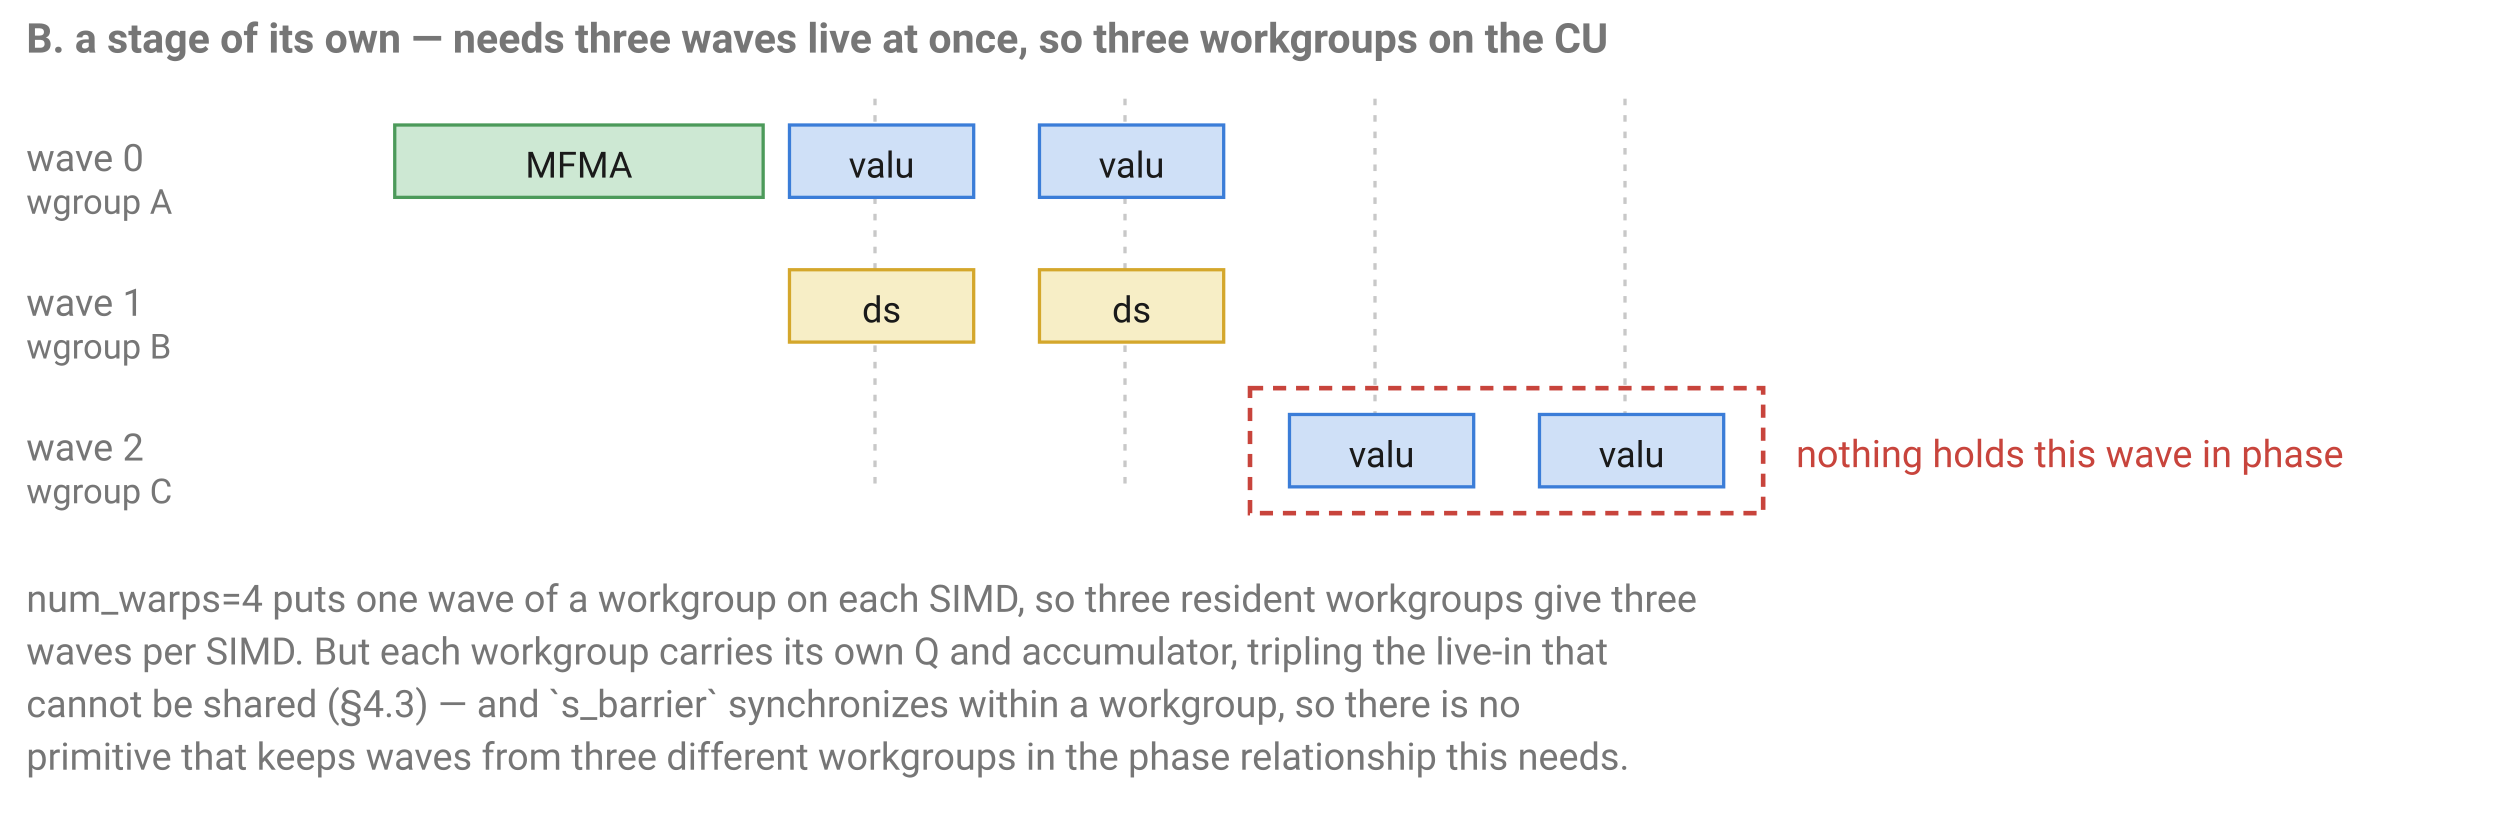
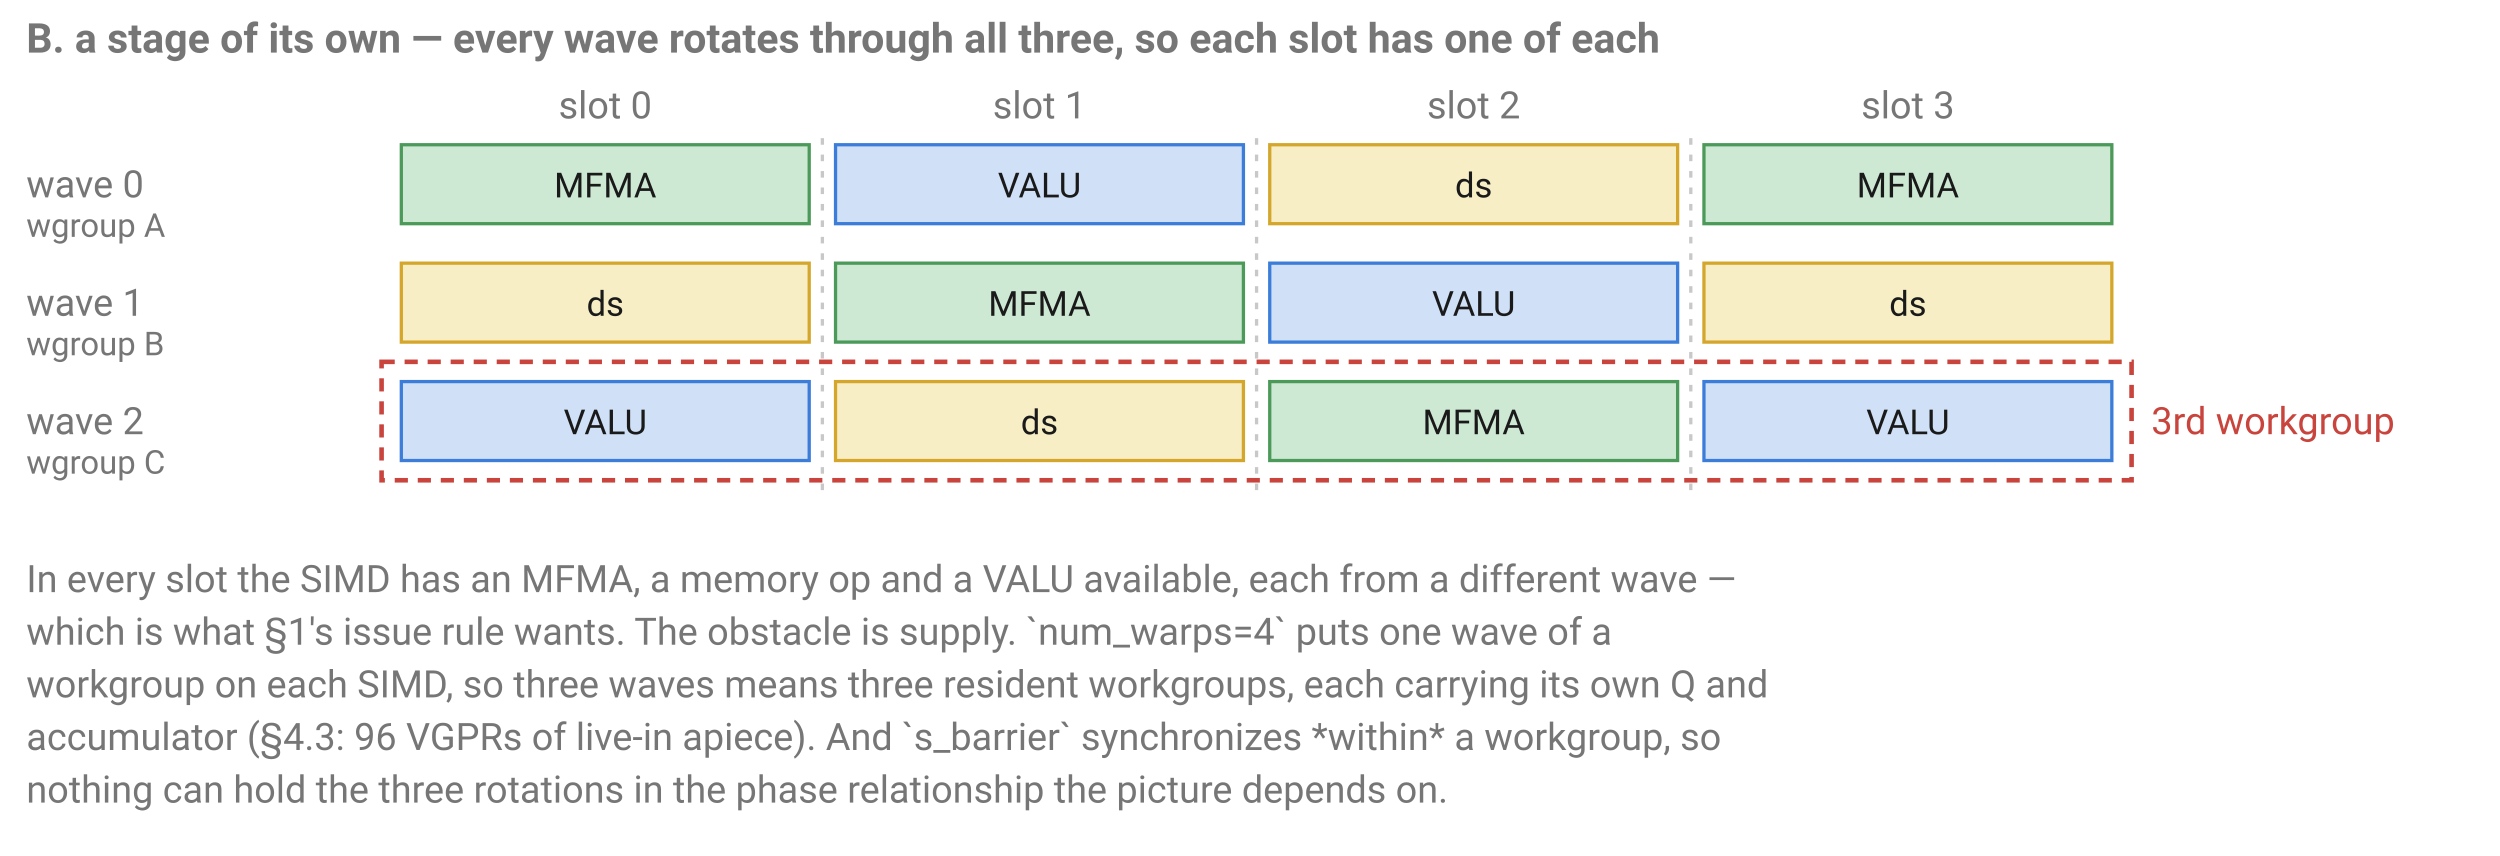
- <svg xmlns="http://www.w3.org/2000/svg" viewBox="0 0 760 250" width="760" height="250" font-family="system-ui, -apple-system, Segoe UI, Roboto, sans-serif">
+ <svg xmlns="http://www.w3.org/2000/svg" viewBox="0 0 760 260" width="760" height="260" font-family="system-ui, -apple-system, Segoe UI, Roboto, sans-serif">
  <style>
    .h    { font-size: 12.5px; font-weight: 600; fill: #767676; }
    .lbl  { font-size: 11.5px; fill: #767676; }
-     .wg   { font-size: 10.5px; fill: #767676; }
-     .in   { font-size: 11px; fill: #1a1a1a; }
+     .wg   { font-size: 10px; fill: #767676; }
+     .in   { font-size: 10.5px; fill: #1a1a1a; }
    .note { font-size: 11.5px; fill: #767676; }
    .bad  { font-size: 11.5px; fill: #c8443c; }
    .col  { stroke: #c8c8c8; stroke-width: 1; stroke-dasharray: 2 3; }
    .box  { fill: none; stroke: #c8443c; stroke-width: 1.4; stroke-dasharray: 4 3; }
  </style>
-   <text class="h" x="8" y="16">B. a stage of its own — needs three waves live at once, so three workgroups on the CU</text>
-   <line class="col" x1="266" y1="30" x2="266" y2="150" />
-   <line class="col" x1="342" y1="30" x2="342" y2="150" />
-   <line class="col" x1="418" y1="30" x2="418" y2="150" />
-   <line class="col" x1="494" y1="30" x2="494" y2="150" />
-   <text class="lbl" x="8" y="52">wave 0</text>
-   <text class="wg" x="8" y="65">wgroup A</text>
-   <rect x="120" y="38" width="112" height="22" fill="#cde8d3" stroke="#4c9a5a" />
-   <text class="in" x="176" y="54" text-anchor="middle">MFMA</text>
-   <rect x="240" y="38" width="56" height="22" fill="#cfe0f7" stroke="#3b7dd8" />
-   <text class="in" x="268" y="54" text-anchor="middle">valu</text>
-   <rect x="316" y="38" width="56" height="22" fill="#cfe0f7" stroke="#3b7dd8" />
-   <text class="in" x="344" y="54" text-anchor="middle">valu</text>
+   <text class="h" x="8" y="16">B. a stage of its own — every wave rotates through all three, so each slot has one of each</text>
+   <text class="lbl" x="184" y="36" text-anchor="middle">slot 0</text>
+   <text class="lbl" x="316" y="36" text-anchor="middle">slot 1</text>
+   <text class="lbl" x="448" y="36" text-anchor="middle">slot 2</text>
+   <text class="lbl" x="580" y="36" text-anchor="middle">slot 3</text>
+   <line class="col" x1="250" y1="42" x2="250" y2="150" />
+   <line class="col" x1="382" y1="42" x2="382" y2="150" />
+   <line class="col" x1="514" y1="42" x2="514" y2="150" />
+   <text class="lbl" x="8" y="60">wave 0</text>
+   <text class="wg" x="8" y="72">wgroup A</text>
+   <rect x="122" y="44" width="124" height="24" fill="#cde8d3" stroke="#4c9a5a" />
+   <text class="in" x="184" y="60" text-anchor="middle">MFMA</text>
+   <rect x="254" y="44" width="124" height="24" fill="#cfe0f7" stroke="#3b7dd8" />
+   <text class="in" x="316" y="60" text-anchor="middle">VALU</text>
+   <rect x="386" y="44" width="124" height="24" fill="#f7eec6" stroke="#d4a72c" />
+   <text class="in" x="448" y="60" text-anchor="middle">ds</text>
+   <rect x="518" y="44" width="124" height="24" fill="#cde8d3" stroke="#4c9a5a" />
+   <text class="in" x="580" y="60" text-anchor="middle">MFMA</text>
  <text class="lbl" x="8" y="96">wave 1</text>
-   <text class="wg" x="8" y="109">wgroup B</text>
-   <rect x="240" y="82" width="56" height="22" fill="#f7eec6" stroke="#d4a72c" />
-   <text class="in" x="268" y="98" text-anchor="middle">ds</text>
-   <rect x="316" y="82" width="56" height="22" fill="#f7eec6" stroke="#d4a72c" />
-   <text class="in" x="344" y="98" text-anchor="middle">ds</text>
-   <text class="lbl" x="8" y="140">wave 2</text>
-   <text class="wg" x="8" y="153">wgroup C</text>
-   <rect x="392" y="126" width="56" height="22" fill="#cfe0f7" stroke="#3b7dd8" />
-   <text class="in" x="420" y="142" text-anchor="middle">valu</text>
-   <rect x="468" y="126" width="56" height="22" fill="#cfe0f7" stroke="#3b7dd8" />
-   <text class="in" x="496" y="142" text-anchor="middle">valu</text>
-   <rect class="box" x="380" y="118" width="156" height="38" />
-   <text class="bad" x="546" y="142">nothing holds this wave in phase</text>
-   <text class="note" x="8" y="186">num_warps=4 puts one wave of a workgroup on each SIMD, so three resident workgroups give three</text>
-   <text class="note" x="8" y="202">waves per SIMD. But each workgroup carries its own Q and accumulator, tripling the live-in that</text>
-   <text class="note" x="8" y="218">cannot be shared (§4.3) — and `s_barrier` synchronizes within a workgroup, so there is no</text>
-   <text class="note" x="8" y="234">primitive that keeps waves from three different workgroups in the phase relationship this needs.</text>
+   <text class="wg" x="8" y="108">wgroup B</text>
+   <rect x="122" y="80" width="124" height="24" fill="#f7eec6" stroke="#d4a72c" />
+   <text class="in" x="184" y="96" text-anchor="middle">ds</text>
+   <rect x="254" y="80" width="124" height="24" fill="#cde8d3" stroke="#4c9a5a" />
+   <text class="in" x="316" y="96" text-anchor="middle">MFMA</text>
+   <rect x="386" y="80" width="124" height="24" fill="#cfe0f7" stroke="#3b7dd8" />
+   <text class="in" x="448" y="96" text-anchor="middle">VALU</text>
+   <rect x="518" y="80" width="124" height="24" fill="#f7eec6" stroke="#d4a72c" />
+   <text class="in" x="580" y="96" text-anchor="middle">ds</text>
+   <text class="lbl" x="8" y="132">wave 2</text>
+   <text class="wg" x="8" y="144">wgroup C</text>
+   <rect x="122" y="116" width="124" height="24" fill="#cfe0f7" stroke="#3b7dd8" />
+   <text class="in" x="184" y="132" text-anchor="middle">VALU</text>
+   <rect x="254" y="116" width="124" height="24" fill="#f7eec6" stroke="#d4a72c" />
+   <text class="in" x="316" y="132" text-anchor="middle">ds</text>
+   <rect x="386" y="116" width="124" height="24" fill="#cde8d3" stroke="#4c9a5a" />
+   <text class="in" x="448" y="132" text-anchor="middle">MFMA</text>
+   <rect x="518" y="116" width="124" height="24" fill="#cfe0f7" stroke="#3b7dd8" />
+   <text class="in" x="580" y="132" text-anchor="middle">VALU</text>
+   <rect class="box" x="116" y="110" width="532" height="36" />
+   <text class="bad" x="654" y="132">3rd workgroup</text>
+   <text class="note" x="8" y="180">In every slot the SIMD has an MFMA, a memory op and a VALU available, each from a different wave —</text>
+   <text class="note" x="8" y="196">which is what §1's issue rule wants. The obstacle is supply. `num_warps=4` puts one wave of a</text>
+   <text class="note" x="8" y="212">workgroup on each SIMD, so three waves means three resident workgroups, each carrying its own Q and</text>
+   <text class="note" x="8" y="228">accumulator (§4.3: 96 VGPRs of live-in apiece). And `s_barrier` synchronizes *within* a workgroup, so</text>
+   <text class="note" x="8" y="244">nothing can hold the three rotations in the phase relationship the picture depends on.</text>
</svg>
